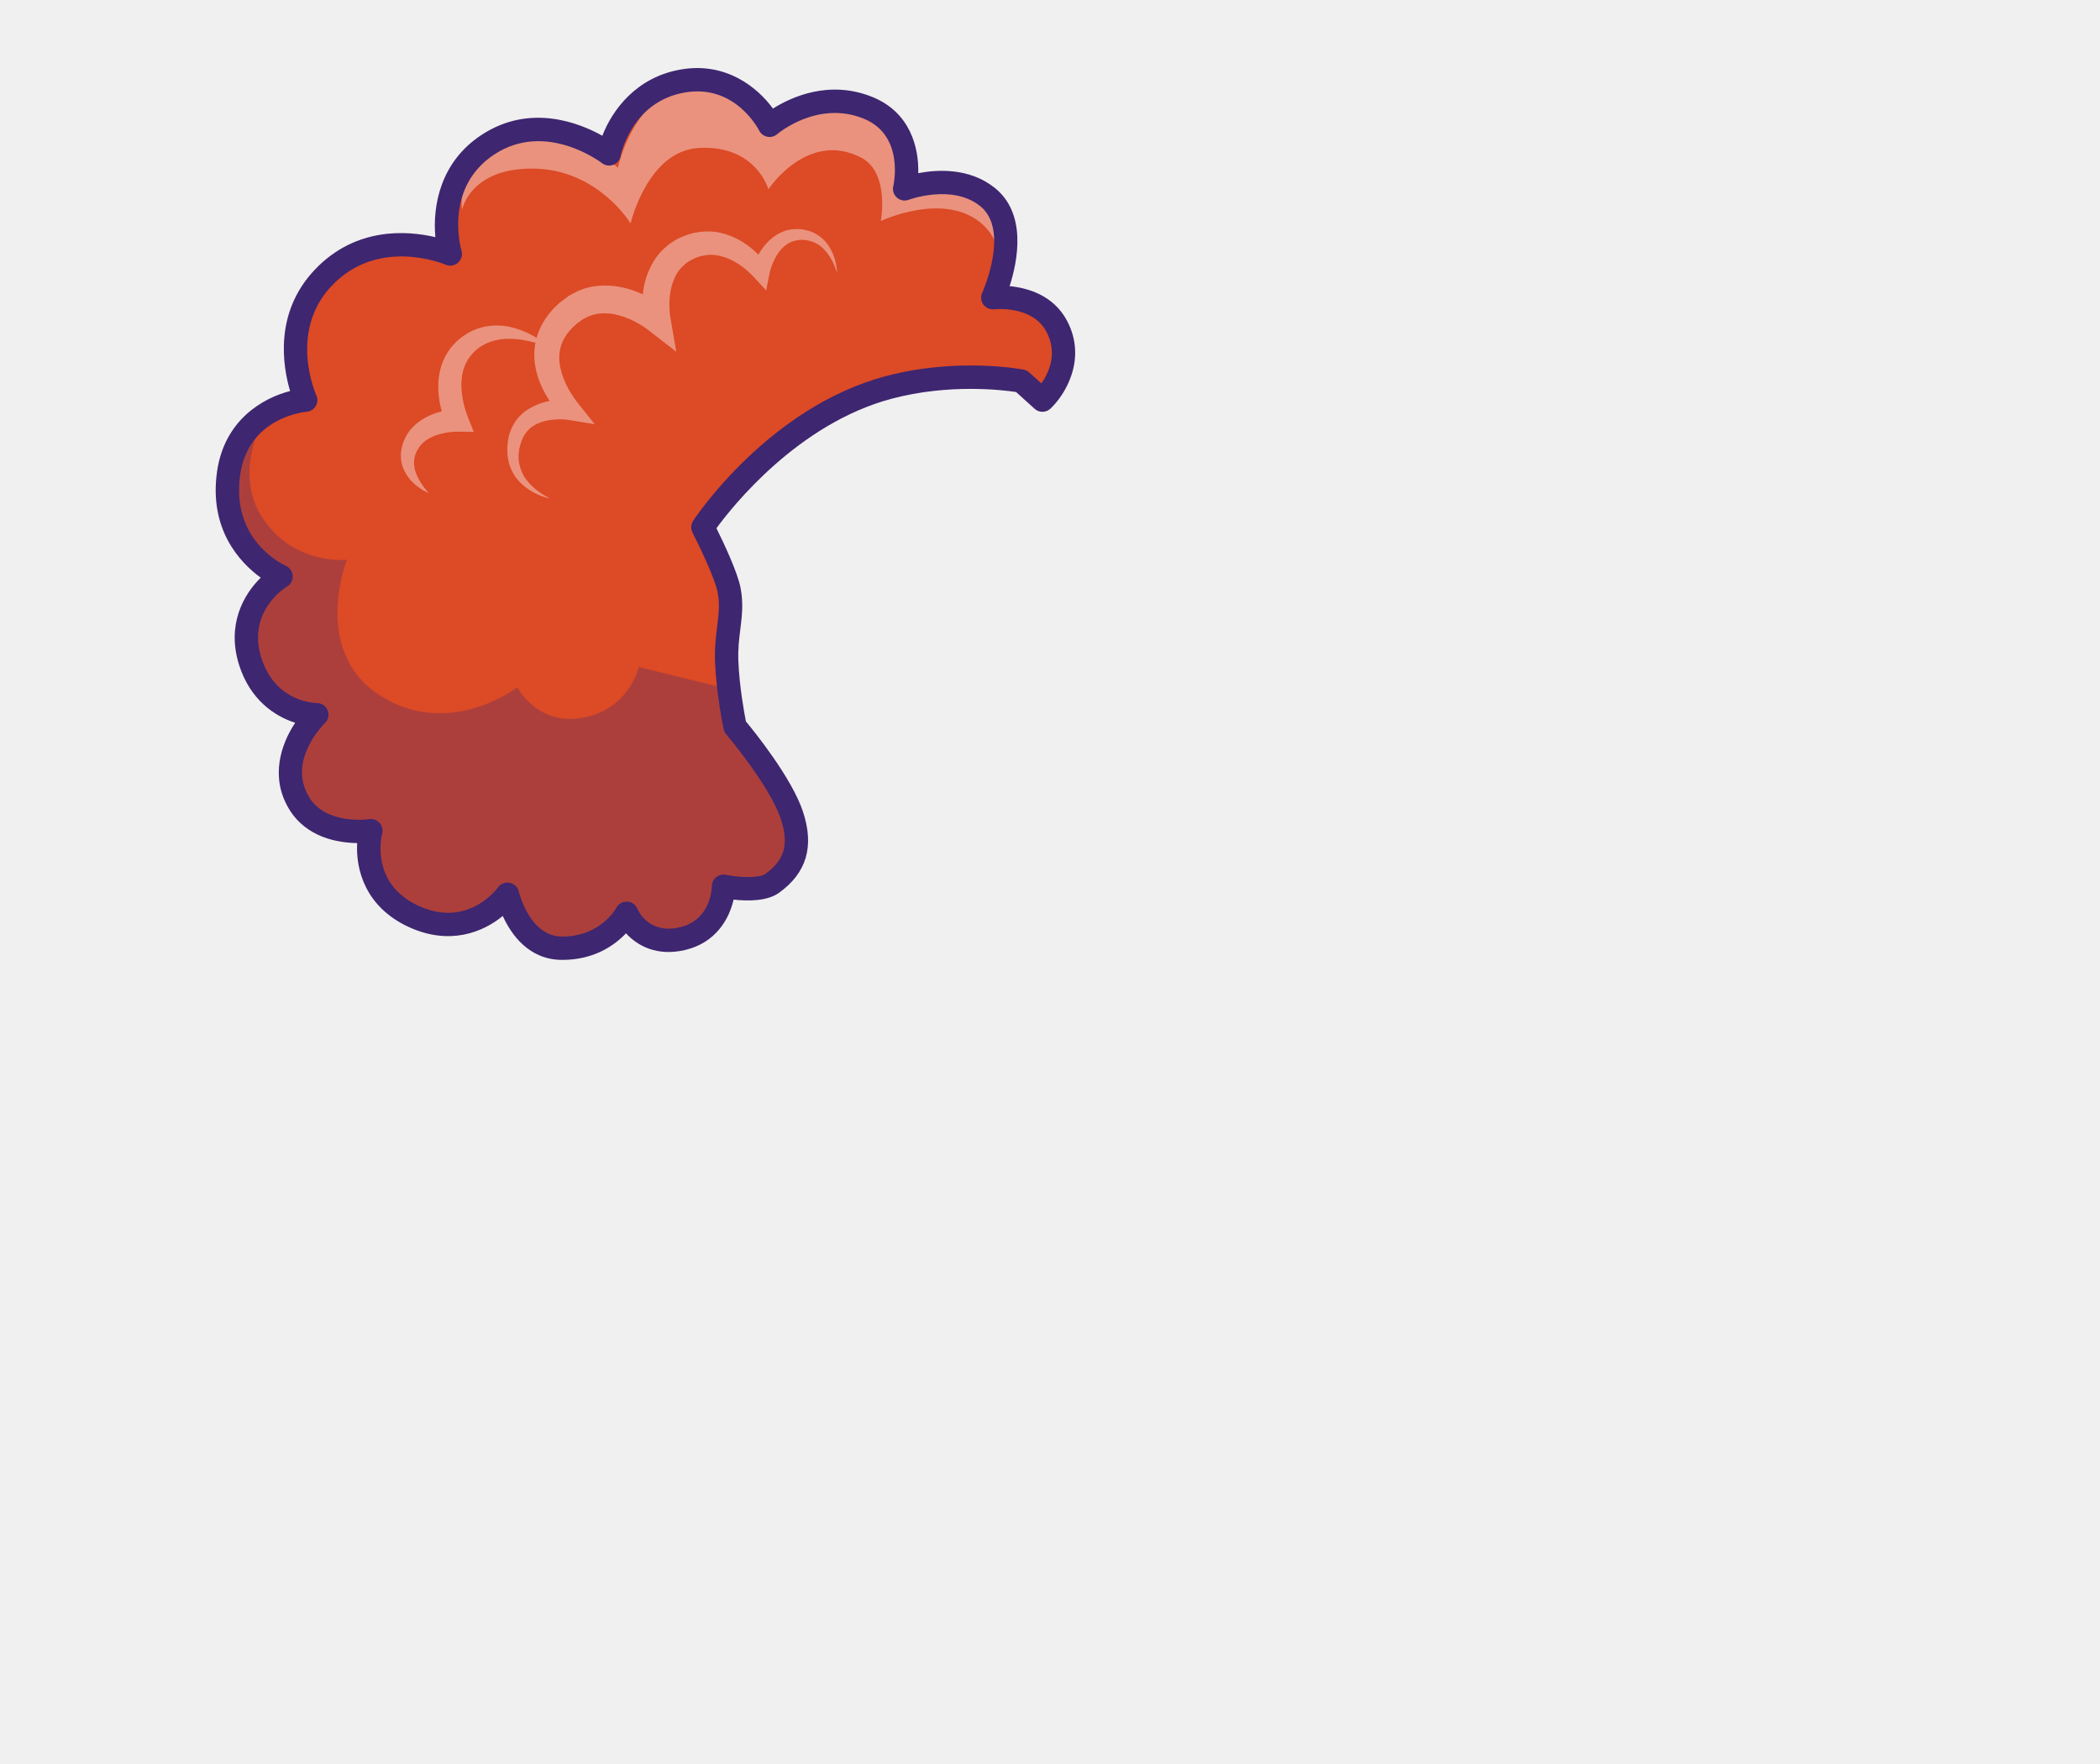
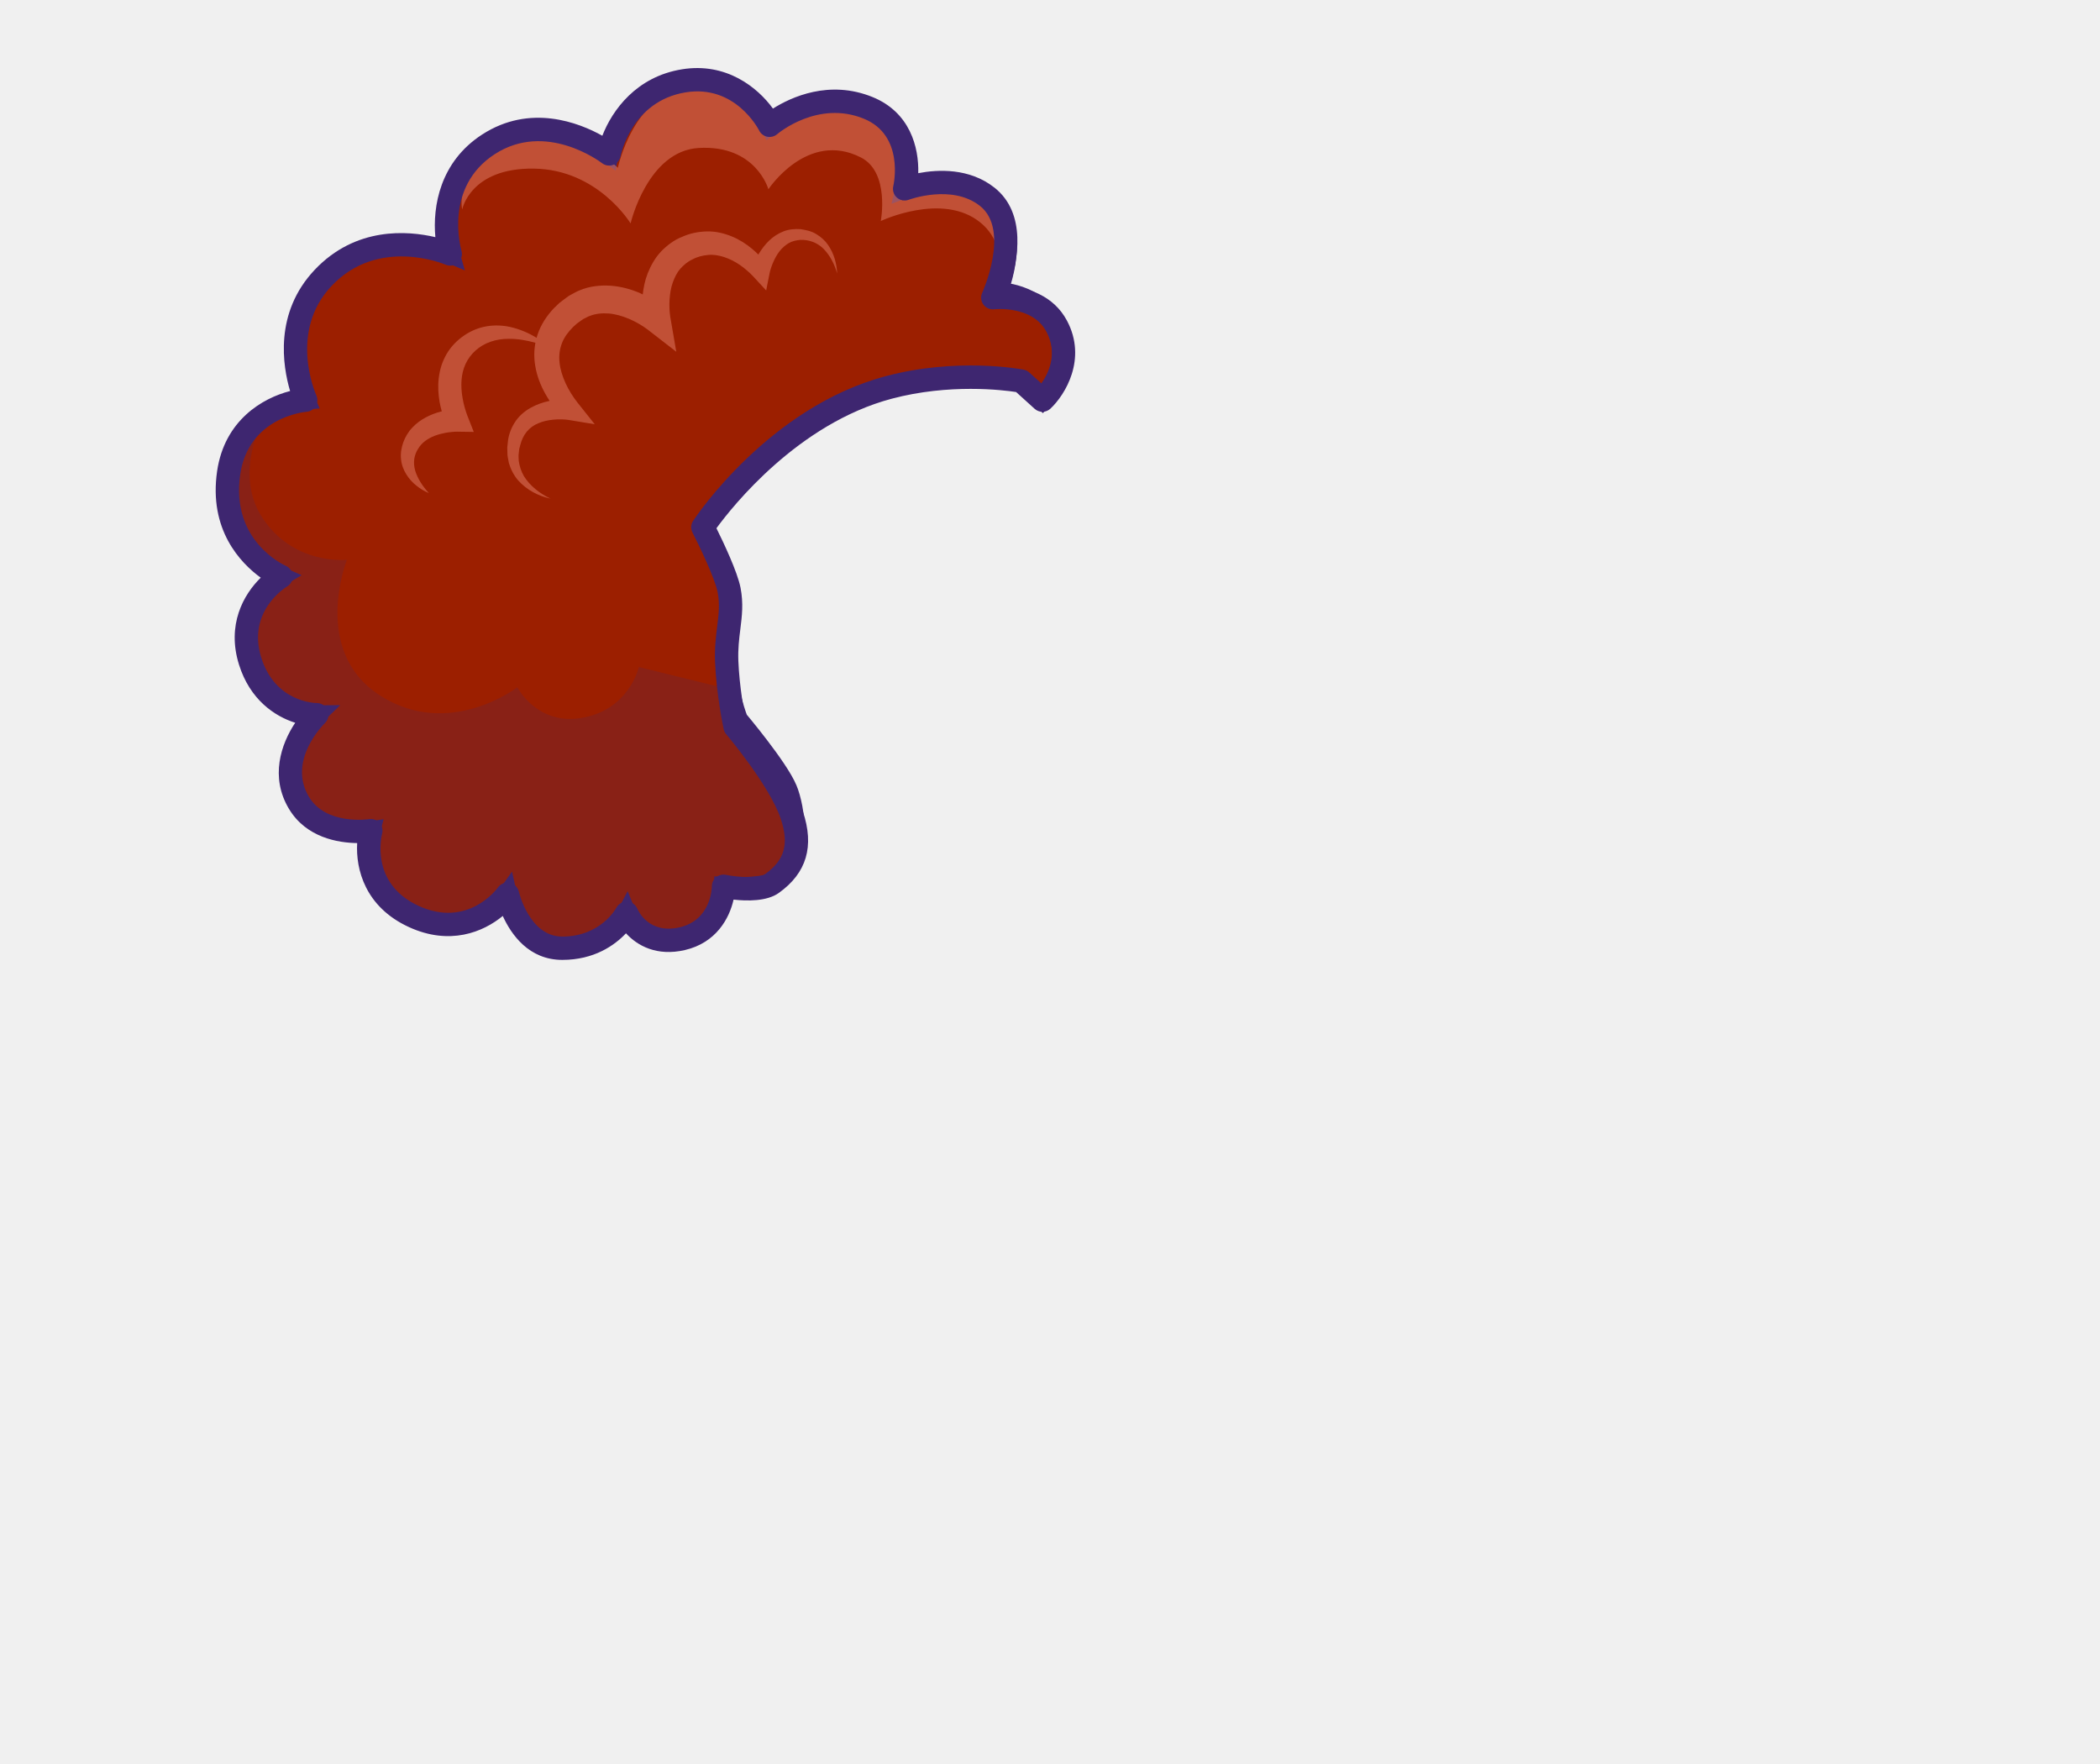
- <svg xmlns="http://www.w3.org/2000/svg" version="1.1" id="Hair" x="0px" y="0px" width="450px" height="378px" viewBox="0 0 450 378" enable-background="new 0 0 450 378" xml:space="preserve">
-   <path fill="#DC4A26" d="M223.383,85.745c0,0,7.149-7.404,2.553-16.085c-3.852-7.277-12-7.149-12-7.149s5.787-13.872-2.383-20.34  c-7.182-5.686-17.702-1.702-17.702-1.702s3.064-12.936-7.83-17.362c-11.372-4.62-21.106,3.745-21.106,3.745  s-5.787-11.574-18.383-9.532c-13.508,2.191-16,15.66-16,15.66s-13.277-10.213-25.872-2.043c-12.686,8.229-8.17,23.489-8.17,23.489  s-15.938-6.828-27.234,5.106c-10.553,11.149-3.745,26.213-3.745,26.213S51.11,86.85,49,101.319  c-2.383,16.34,11.234,22.213,11.234,22.213s-10.383,6.128-6.638,18.128c3.614,11.582,14.298,11.489,14.298,11.489  s-9.612,9.256-3.83,18.894C68.66,179.702,79.468,178,79.468,178s-3.431,12.584,9.191,18.383c12.596,5.787,20.085-4.766,20.085-4.766  s2.553,11.574,11.745,11.574c9.872,0,13.787-7.489,13.787-7.489s3.064,7.489,11.915,5.447c8.782-2.027,8.851-11.234,8.851-11.234  s9.677,0.546,11.915-1.617c5.106-4.936,3.527-15.262,1.872-19.234c-1.967-4.723-10.553-14.894-10.553-14.894  s-2.285-5.627-2.553-12.426c-0.25-6.359,1.532-10.043,0.511-15.319c-0.779-4.025-5.617-13.447-5.617-13.447  s15.489-23.489,39.83-29.957c14.905-3.961,28.426-1.362,28.426-1.362L223.383,85.745z" />
-   <path opacity="0.3" fill="#3E2670" d="M58.83,122.851c0,0-10.383,6.128-6.638,18.128c3.614,11.582,14.298,11.489,14.298,11.489  s-9.612,9.256-3.83,18.894c4.596,7.66,15.404,5.957,15.404,5.957s-3.431,12.584,9.191,18.383  c12.596,5.787,20.085-4.766,20.085-4.766s2.553,11.574,11.745,11.574c9.872,0,13.787-7.489,13.787-7.489s3.064,7.489,11.915,5.447  c8.782-2.027,8.851-11.234,8.851-11.234s6,5.191,12.468-0.766c3.005-2.768,6.468-6.809,4.426-16.681  c-1.354-6.543-13.66-18.298-13.66-18.298l-3.043-6.383l-16.936-4.17c0,0-2.096,9.497-12.766,10.979  c-9.191,1.277-13.277-6.638-13.277-6.638s-14.553,11.234-29.362,1.787c-14.928-9.523-7.149-29.106-7.149-29.106  s-11.745,1.277-18.383-9.447c-5.325-8.602-0.426-18.553-0.426-18.553s-5.447,2.383-7.149,13.277  C46.382,118.042,58.83,122.851,58.83,122.851z" />
-   <path opacity="0.4" fill="#FFFFFF" d="M212.404,64.383c0,0,6.114-15.188-1.362-21.106c-6.571-5.202-17.702-0.34-17.702-0.34  s4.008-14.432-7.149-18.723c-13.277-5.106-20.426,4.085-20.426,4.085s-6.177-12.082-17.702-10.213  c-12.36,2.004-15.66,17.872-15.66,17.872s-10.141-10.252-22.979-5.362c-12.511,4.766-10.383,14.298-10.383,14.298  s1.702-8.936,15.319-8.766c13.789,0.172,20.766,11.745,20.766,11.745s3.629-15.559,14.638-16.17  c12.255-0.681,14.894,8.851,14.894,8.851s8.34-12.681,19.83-6.809c6.236,3.187,4.255,13.617,4.255,13.617s13.277-6.298,21.362,0.34  C217.698,53.935,212.404,64.383,212.404,64.383z" />
-   <path opacity="0.4" fill="#FFFFFF" d="M177.461,52.519c-0.629-0.934-1.509-1.731-2.521-2.339c-1.015-0.644-2.202-0.89-3.371-1.071  c-1.196-0.079-2.466,0.005-3.65,0.463c-1.174,0.449-2.236,1.155-3.118,1.999c-0.874,0.849-1.589,1.808-2.196,2.813  c-0.034,0.056-0.063,0.115-0.096,0.172c-0.44-0.435-0.896-0.856-1.374-1.258c-1.282-1.057-2.729-1.988-4.357-2.65  c-1.618-0.656-3.423-1.103-5.267-1.056c-1.834,0.034-3.663,0.395-5.311,1.149c-1.695,0.641-3.246,1.81-4.544,3.151  c-1.295,1.378-2.201,3.021-2.865,4.684c-0.586,1.489-0.882,3.009-1.062,4.516c-0.194-0.091-0.384-0.188-0.581-0.275  c-1.917-0.839-4.02-1.418-6.245-1.588c-2.211-0.152-4.583,0.081-6.716,1c-0.547,0.186-1.027,0.505-1.539,0.76l-0.752,0.411  c-0.237,0.152-0.454,0.328-0.68,0.492l-1.334,1.016c-0.39,0.369-0.785,0.727-1.163,1.112c-1.49,1.562-2.791,3.48-3.523,5.671  c-0.08,0.232-0.149,0.468-0.215,0.704c-1.698-1.058-3.595-1.853-5.643-2.329c-1.599-0.347-3.317-0.437-5.039-0.147  c-1.717,0.286-3.419,0.982-4.876,1.996c-1.456,0.994-2.776,2.327-3.71,3.924c-0.46,0.798-0.838,1.642-1.127,2.509  c-0.27,0.871-0.451,1.756-0.562,2.639c-0.225,1.769-0.099,3.51,0.181,5.181c0.123,0.669,0.282,1.326,0.461,1.977  c-0.067,0.017-0.136,0.027-0.203,0.045c-1.099,0.291-2.185,0.697-3.225,1.257c-1.041,0.557-2.041,1.273-2.886,2.184  c-0.858,0.881-1.522,2.029-1.925,3.129c-0.406,1.133-0.632,2.385-0.495,3.604c0.107,1.219,0.546,2.357,1.149,3.303  c0.592,0.959,1.337,1.756,2.163,2.409c0.815,0.661,1.706,1.202,2.651,1.583c-1.362-1.485-2.445-3.168-2.942-4.859  c-0.47-1.716-0.218-3.272,0.622-4.599c0.809-1.364,2.03-2.199,3.537-2.806c0.755-0.285,1.563-0.503,2.397-0.657  c0.417-0.075,0.842-0.129,1.264-0.169c0.4-0.045,0.895-0.073,1.179-0.069l3.572,0.056l-1.382-3.499  c-0.189-0.479-0.41-1.194-0.587-1.81c-0.178-0.642-0.324-1.293-0.431-1.943c-0.232-1.296-0.317-2.594-0.227-3.826  c0.178-2.473,1.111-4.662,2.993-6.357c1.836-1.668,4.358-2.53,7.16-2.516c1.86-0.016,3.773,0.311,5.683,0.844  c-0.316,1.661-0.313,3.367-0.036,4.955c0.353,2.175,1.144,4.156,2.136,5.946c0.295,0.533,0.615,1.046,0.946,1.549  c-1.396,0.294-2.791,0.764-4.095,1.502c-1.341,0.746-2.587,1.832-3.414,3.183c-0.842,1.319-1.347,2.844-1.456,4.269l-0.115,1.069  l0.032,1.093c-0.02,0.722,0.184,1.447,0.309,2.155c0.397,1.406,1.077,2.71,2,3.775c1.881,2.1,4.373,3.353,6.918,3.901  c-2.347-1.107-4.416-2.77-5.687-4.808c-0.607-1.039-0.947-2.162-1.113-3.284c-0.003-0.58-0.097-1.135,0.014-1.712l0.095-0.85  l0.226-0.845c0.563-2.251,1.909-3.862,3.875-4.653c0.965-0.414,2.047-0.657,3.165-0.762c0.558-0.056,1.127-0.083,1.695-0.07  c0.544,0.004,1.187,0.052,1.608,0.122l5.608,0.926l-3.719-4.67c-0.427-0.536-0.947-1.283-1.368-1.963  c-0.434-0.701-0.826-1.425-1.163-2.16c-0.666-1.471-1.151-2.983-1.294-4.446c-0.16-1.466,0.026-2.852,0.512-4.122  c0.484-1.276,1.341-2.43,2.402-3.484l0.843-0.767l0.877-0.618c0.146-0.101,0.284-0.219,0.434-0.31l0.466-0.226  c0.315-0.136,0.601-0.35,0.93-0.437c1.264-0.501,2.64-0.638,4.065-0.531c1.429,0.112,2.904,0.535,4.35,1.141  c0.72,0.313,1.437,0.66,2.125,1.065c0.349,0.195,0.684,0.409,1.016,0.625c0.312,0.206,0.681,0.471,0.882,0.627l6.115,4.742  l-1.3-7.545c-0.031-0.178-0.07-0.546-0.1-0.838c-0.02-0.316-0.059-0.63-0.061-0.95c-0.025-0.637-0.025-1.28,0.025-1.909  c0.092-1.256,0.287-2.498,0.687-3.6c0.394-1.099,0.897-2.125,1.611-2.948c0.741-0.789,1.55-1.541,2.622-2.009  c1.017-0.561,2.156-0.834,3.274-0.936c1.129-0.133,2.293,0.065,3.448,0.426c1.152,0.374,2.304,0.943,3.385,1.681  c0.537,0.374,1.067,0.772,1.564,1.211c0.493,0.415,1.016,0.93,1.381,1.325l2.729,2.952l0.72-3.651  c0.15-0.761,0.483-1.729,0.85-2.537c0.373-0.835,0.824-1.625,1.368-2.308c0.556-0.669,1.19-1.229,1.911-1.652  c0.725-0.42,1.564-0.599,2.448-0.687c1.805-0.064,3.622,0.535,5.004,1.929c1.36,1.388,2.351,3.27,2.909,5.284  C179.301,56.524,178.738,54.375,177.461,52.519z" />
-   <path fill="#3E2670" d="M120.489,205.691c-7.16,0-10.941-5.429-12.752-9.415c-4.228,3.484-11.375,6.396-20.122,2.378  c-9.391-4.313-11.405-12.41-11.079-17.993c-4.083-0.056-10.91-1.155-14.616-7.333c-4.095-6.825-1.718-13.856,1.335-18.45  c-4.413-1.401-9.697-4.945-12.047-12.474c-2.659-8.522,0.957-14.989,4.664-18.613c-4.357-3.171-11.179-10.269-9.347-22.833  c1.588-10.888,9.708-15.648,15.639-17.167c-1.58-5.329-3.465-16.745,5.274-25.979c8.787-9.284,19.911-8.391,25.855-6.992  c-0.61-6.603,0.992-16.137,10.004-21.982c10.306-6.685,20.787-2.54,25.776,0.249c2.115-5.462,7.27-12.649,17.056-14.236  c9.539-1.549,16.232,3.914,19.502,8.417c3.865-2.44,12.044-6.25,21.329-2.479c8.038,3.266,9.961,10.752,9.81,16.318  c4.166-0.799,10.95-1.159,16.333,3.103c7.004,5.544,4.976,15.733,3.242,21.11c3.787,0.362,9.375,1.884,12.309,7.425  c4.344,8.205-0.435,15.903-3.567,18.827c-0.949,0.887-2.421,0.898-3.384,0.025l-3.966-3.592c-2.831-0.432-14.327-1.843-26.65,1.432  c-20.06,5.331-34.114,23.04-37.564,27.757c1.426,2.876,4.499,9.321,5.164,12.755c0.646,3.341,0.311,6.036-0.045,8.889  c-0.258,2.069-0.524,4.208-0.422,6.807c0.212,5.392,1.257,11.111,1.615,12.94c1.939,2.341,9.825,12.131,12.216,19.304  c2.495,7.482,0.802,13.195-5.174,17.463c-2.548,1.821-6.833,1.739-9.684,1.422c-0.903,4.031-3.736,9.262-10.441,10.81  c-6.026,1.391-10.188-0.941-12.612-3.589C131.733,202.537,127.359,205.691,120.489,205.691z M108.744,189.123  c0.168,0,0.337,0.017,0.505,0.052c0.964,0.2,1.724,0.943,1.937,1.905c0.02,0.09,2.255,9.612,9.303,9.612  c8.263,0,11.54-6.086,11.571-6.147c0.451-0.862,1.374-1.387,2.333-1.339c0.972,0.045,1.829,0.65,2.197,1.551  c0.234,0.545,2.549,5.452,9.039,3.958c6.781-1.565,6.911-8.522,6.913-8.817c0.006-0.748,0.346-1.454,0.927-1.924  c0.583-0.471,1.344-0.656,2.076-0.506c2.666,0.542,7.08,0.781,8.427-0.181c4.173-2.981,5.14-6.404,3.337-11.814  c-2.373-7.118-11.61-18.041-11.704-18.15c-0.269-0.316-0.454-0.694-0.54-1.1c-0.064-0.301-1.567-7.446-1.84-14.378  c-0.119-3.007,0.187-5.458,0.457-7.622c0.318-2.554,0.593-4.76,0.097-7.321c-0.583-3.015-4.086-10.248-5.386-12.78  c-0.412-0.803-0.36-1.765,0.137-2.519c0.654-0.991,16.301-24.361,41.274-30.997c15.282-4.062,28.964-1.511,29.54-1.401  c0.449,0.086,0.867,0.295,1.206,0.602l2.598,2.353c1.586-2.252,3.559-6.411,1.089-11.074c-3.017-5.699-11.122-4.825-11.204-4.814  c-0.894,0.104-1.782-0.284-2.313-1.016c-0.531-0.731-0.625-1.693-0.247-2.514c0.06-0.131,6.053-13.445-0.473-18.611  c-6-4.75-15.174-1.36-15.265-1.324c-0.864,0.329-1.84,0.15-2.535-0.459c-0.695-0.61-0.996-1.555-0.783-2.455  c0.101-0.437,2.403-10.918-6.338-14.469c-9.773-3.972-18.188,3.029-18.542,3.329c-0.585,0.497-1.37,0.699-2.122,0.546  c-0.752-0.154-1.395-0.642-1.738-1.329c-0.203-0.396-5.172-9.897-15.747-8.182c-11.636,1.887-13.92,13.529-13.942,13.646  c-0.159,0.856-0.751,1.568-1.563,1.88c-0.813,0.311-1.729,0.178-2.419-0.353c-0.483-0.368-12.062-9.012-22.987-1.927  c-10.924,7.086-7.292,20.137-7.131,20.689c0.269,0.928-0.021,1.932-0.744,2.572c-0.725,0.641-1.752,0.809-2.64,0.429  c-0.583-0.246-14.506-5.961-24.434,4.527c-9.24,9.761-3.527,22.915-3.279,23.47c0.331,0.743,0.282,1.603-0.134,2.301  c-0.416,0.698-1.145,1.154-1.955,1.216c-0.499,0.042-12.441,1.187-14.229,13.443c-2.065,14.167,9.276,19.347,9.76,19.56  c0.857,0.378,1.436,1.207,1.491,2.143s-0.413,1.826-1.22,2.302c-0.343,0.208-8.612,5.329-5.522,15.23  c2.993,9.59,11.542,9.732,11.905,9.734c1.018,0.004,1.94,0.625,2.319,1.569c0.379,0.945,0.155,2.025-0.579,2.731  c-0.328,0.319-8.092,8.02-3.42,15.807c3.685,6.142,12.781,4.787,12.872,4.774c0.84-0.131,1.686,0.171,2.251,0.802  c0.566,0.632,0.773,1.507,0.55,2.326c-0.111,0.421-2.659,10.638,7.823,15.454c10.497,4.82,16.748-3.59,17.009-3.95  C107.189,189.502,107.951,189.123,108.744,189.123z" />
+ <svg xmlns="http://www.w3.org/2000/svg" width="450" height="378" viewBox="0 0 450 378" fill="none">
+   <path d="M223.383 85.745C223.383 85.745 230.532 78.341 225.936 69.66C222.084 62.383 213.936 62.511 213.936 62.511C213.936 62.511 219.723 48.639 211.553 42.171C204.371 36.485 193.851 40.469 193.851 40.469C193.851 40.469 196.915 27.533 186.021 23.107C174.649 18.487 164.915 26.852 164.915 26.852C164.915 26.852 159.128 15.278 146.532 17.32C133.024 19.511 130.532 32.98 130.532 32.98C130.532 32.98 117.255 22.767 104.66 30.937C91.974 39.166 96.49 54.426 96.49 54.426C96.49 54.426 80.552 47.598 69.256 59.532C58.703 70.681 65.511 85.745 65.511 85.745C65.511 85.745 51.11 86.85 49 101.319C46.617 117.659 60.234 123.532 60.234 123.532C60.234 123.532 49.851 129.66 53.596 141.66C57.21 153.242 67.894 153.149 67.894 153.149C67.894 153.149 58.282 162.405 64.064 172.043C68.66 179.702 79.468 178 79.468 178C79.468 178 76.037 190.584 88.659 196.383C101.255 202.17 108.744 191.617 108.744 191.617C108.744 191.617 111.297 203.191 120.489 203.191C130.361 203.191 134.276 195.702 134.276 195.702C134.276 195.702 137.34 203.191 146.191 201.149C154.973 199.122 155.042 189.915 155.042 189.915C155.042 189.915 164.719 190.461 166.957 188.298C172.063 183.362 170.484 173.036 168.829 169.064C166.862 164.341 158.276 154.17 158.276 154.17C158.276 154.17 155.991 148.543 155.723 141.744C155.473 135.385 157.255 131.701 156.234 126.425C155.455 122.4 150.617 112.978 150.617 112.978C150.617 112.978 166.106 89.489 190.447 83.021C205.352 79.06 218.873 81.659 218.873 81.659L223.383 85.745Z" fill="#9C1F00" stroke="#3E2670" stroke-width="4" stroke-miterlimit="10" />
+   <path opacity="0.2" d="M58.83 122.851C58.83 122.851 48.447 128.979 52.192 140.979C55.806 152.561 66.49 152.468 66.49 152.468C66.49 152.468 56.878 161.724 62.66 171.362C67.256 179.022 78.064 177.319 78.064 177.319C78.064 177.319 74.633 189.903 87.255 195.702C99.851 201.489 107.34 190.936 107.34 190.936C107.34 190.936 109.893 202.51 119.085 202.51C128.957 202.51 132.872 195.021 132.872 195.021C132.872 195.021 135.936 202.51 144.787 200.468C153.569 198.441 153.638 189.234 153.638 189.234C153.638 189.234 159.638 194.425 166.106 188.468C169.111 185.7 172.574 181.659 170.532 171.787C169.178 165.244 156.872 153.489 156.872 153.489L153.829 147.106L136.893 142.936C136.893 142.936 134.797 152.433 124.127 153.915C114.936 155.192 110.85 147.277 110.85 147.277C110.85 147.277 96.297 158.511 81.488 149.064C66.56 139.541 74.339 119.958 74.339 119.958C74.339 119.958 62.594 121.235 55.956 110.511C50.631 101.909 55.53 91.958 55.53 91.958C55.53 91.958 50.083 94.341 48.381 105.235C46.382 118.042 58.83 122.851 58.83 122.851Z" fill="#3E2670" />
+   <path opacity="0.6" d="M212.404 64.383C212.404 64.383 218.518 49.195 211.042 43.277C204.471 38.075 193.34 42.937 193.34 42.937C193.34 42.937 197.348 28.505 186.191 24.214C172.914 19.108 165.765 28.299 165.765 28.299C165.765 28.299 159.588 16.217 148.063 18.086C135.703 20.09 132.403 35.958 132.403 35.958C132.403 35.958 122.262 25.706 109.424 30.596C96.913 35.362 99.041 44.894 99.041 44.894C99.041 44.894 100.743 35.958 114.36 36.128C128.149 36.3 135.126 47.873 135.126 47.873C135.126 47.873 138.755 32.314 149.764 31.703C162.019 31.022 164.658 40.554 164.658 40.554C164.658 40.554 172.998 27.873 184.488 33.745C190.724 36.932 188.743 47.362 188.743 47.362C188.743 47.362 202.02 41.064 210.105 47.702C217.698 53.935 212.404 64.383 212.404 64.383Z" fill="#DA725A" />
+   <path opacity="0.6" d="M177.461 52.519C176.832 51.585 175.952 50.788 174.94 50.18C173.925 49.536 172.738 49.29 171.569 49.109C170.373 49.03 169.103 49.114 167.919 49.572C166.745 50.021 165.683 50.727 164.801 51.571C163.927 52.42 163.212 53.379 162.605 54.384C162.571 54.44 162.542 54.499 162.509 54.556C162.069 54.121 161.613 53.7 161.135 53.298C159.853 52.241 158.406 51.31 156.778 50.648C155.16 49.992 153.355 49.545 151.511 49.592C149.677 49.626 147.848 49.987 146.2 50.741C144.505 51.382 142.954 52.551 141.656 53.892C140.361 55.27 139.455 56.913 138.791 58.576C138.205 60.065 137.909 61.585 137.729 63.092C137.535 63.001 137.345 62.904 137.148 62.817C135.231 61.978 133.128 61.399 130.903 61.229C128.692 61.077 126.32 61.31 124.187 62.229C123.64 62.415 123.16 62.734 122.648 62.989L121.896 63.4C121.659 63.552 121.442 63.728 121.216 63.892L119.882 64.908C119.492 65.277 119.097 65.635 118.719 66.02C117.229 67.582 115.928 69.5 115.196 71.691C115.116 71.923 115.047 72.159 114.981 72.395C113.283 71.337 111.386 70.542 109.338 70.066C107.739 69.719 106.021 69.629 104.299 69.919C102.582 70.205 100.88 70.901 99.423 71.915C97.967 72.909 96.647 74.242 95.713 75.839C95.253 76.637 94.875 77.481 94.586 78.348C94.316 79.219 94.135 80.104 94.024 80.987C93.799 82.756 93.925 84.497 94.205 86.168C94.328 86.837 94.487 87.494 94.666 88.145C94.599 88.162 94.53 88.172 94.463 88.19C93.364 88.481 92.278 88.887 91.238 89.447C90.197 90.004 89.197 90.72 88.352 91.631C87.494 92.512 86.83 93.66 86.427 94.76C86.021 95.893 85.795 97.145 85.932 98.364C86.039 99.583 86.478 100.721 87.081 101.667C87.673 102.626 88.418 103.423 89.244 104.076C90.059 104.737 90.95 105.278 91.895 105.659C90.533 104.174 89.45 102.491 88.953 100.8C88.483 99.084 88.735 97.528 89.575 96.201C90.384 94.837 91.605 94.002 93.112 93.395C93.867 93.11 94.675 92.892 95.509 92.738C95.926 92.663 96.351 92.609 96.773 92.569C97.173 92.524 97.668 92.496 97.952 92.5L101.524 92.556L100.142 89.057C99.953 88.578 99.732 87.863 99.555 87.247C99.377 86.605 99.231 85.954 99.124 85.304C98.892 84.008 98.807 82.71 98.897 81.478C99.075 79.005 100.008 76.816 101.89 75.121C103.726 73.453 106.248 72.591 109.05 72.605C110.91 72.589 112.823 72.916 114.733 73.449C114.417 75.11 114.42 76.816 114.697 78.404C115.05 80.579 115.841 82.56 116.833 84.35C117.128 84.883 117.448 85.396 117.779 85.899C116.383 86.193 114.988 86.663 113.684 87.401C112.343 88.147 111.097 89.233 110.27 90.584C109.428 91.903 108.923 93.428 108.814 94.853L108.699 95.922L108.731 97.015C108.711 97.737 108.915 98.462 109.04 99.17C109.437 100.576 110.117 101.88 111.04 102.945C112.921 105.045 115.413 106.298 117.958 106.846C115.611 105.739 113.542 104.076 112.271 102.038C111.664 100.999 111.324 99.876 111.158 98.754C111.155 98.174 111.061 97.619 111.172 97.042L111.267 96.192L111.493 95.347C112.056 93.096 113.402 91.485 115.368 90.694C116.333 90.28 117.415 90.037 118.533 89.932C119.091 89.876 119.66 89.849 120.228 89.862C120.772 89.866 121.415 89.914 121.836 89.984L127.444 90.91L123.725 86.24C123.298 85.704 122.778 84.957 122.357 84.277C121.923 83.576 121.531 82.852 121.194 82.117C120.528 80.646 120.043 79.134 119.9 77.671C119.74 76.205 119.926 74.819 120.412 73.549C120.896 72.273 121.753 71.119 122.814 70.065L123.657 69.298L124.534 68.68C124.68 68.579 124.818 68.461 124.968 68.37L125.434 68.144C125.749 68.008 126.035 67.794 126.364 67.707C127.628 67.206 129.004 67.069 130.429 67.176C131.858 67.288 133.333 67.711 134.779 68.317C135.499 68.63 136.216 68.977 136.904 69.382C137.253 69.577 137.588 69.791 137.92 70.007C138.232 70.213 138.601 70.478 138.802 70.634L144.917 75.376L143.617 67.831C143.586 67.653 143.547 67.285 143.517 66.993C143.497 66.677 143.458 66.363 143.456 66.043C143.431 65.406 143.431 64.763 143.481 64.134C143.573 62.878 143.768 61.636 144.168 60.534C144.562 59.435 145.065 58.409 145.779 57.586C146.52 56.797 147.329 56.045 148.401 55.577C149.418 55.016 150.557 54.743 151.675 54.641C152.804 54.508 153.968 54.706 155.123 55.067C156.275 55.441 157.427 56.01 158.508 56.748C159.045 57.122 159.575 57.52 160.072 57.959C160.565 58.374 161.088 58.889 161.453 59.284L164.182 62.236L164.902 58.585C165.052 57.824 165.385 56.856 165.752 56.048C166.125 55.213 166.576 54.423 167.12 53.74C167.676 53.071 168.31 52.511 169.031 52.088C169.756 51.668 170.595 51.489 171.479 51.401C173.284 51.337 175.101 51.936 176.483 53.33C177.843 54.718 178.834 56.6 179.392 58.614C179.301 56.524 178.738 54.375 177.461 52.519Z" fill="#DA725A" />
+   <path d="M120.489 205.691C113.329 205.691 109.548 200.262 107.737 196.276C103.509 199.76 96.362 202.672 87.615 198.654C78.224 194.341 76.21 186.244 76.536 180.661C72.453 180.605 65.626 179.506 61.92 173.328C57.825 166.503 60.202 159.472 63.255 154.878C58.842 153.477 53.558 149.933 51.208 142.404C48.549 133.882 52.165 127.415 55.872 123.791C51.515 120.62 44.693 113.522 46.525 100.958C48.113 90.07 56.233 85.31 62.164 83.791C60.584 78.462 58.699 67.046 67.438 57.812C76.225 48.528 87.349 49.421 93.293 50.82C92.683 44.217 94.285 34.683 103.297 28.838C113.603 22.153 124.084 26.298 129.073 29.087C131.188 23.625 136.343 16.438 146.129 14.851C155.668 13.302 162.361 18.765 165.631 23.268C169.496 20.828 177.675 17.018 186.96 20.789C194.998 24.055 196.921 31.541 196.77 37.107C200.936 36.308 207.72 35.948 213.103 40.21C220.107 45.754 218.079 55.943 216.345 61.32C220.132 61.682 225.72 63.204 228.654 68.745C232.998 76.95 228.219 84.648 225.087 87.572C224.138 88.459 222.666 88.47 221.703 87.597L217.737 84.005C214.906 83.573 203.41 82.162 191.087 85.437C171.027 90.768 156.973 108.477 153.523 113.194C154.949 116.07 158.022 122.515 158.687 125.949C159.333 129.29 158.998 131.985 158.642 134.838C158.384 136.907 158.118 139.046 158.22 141.645C158.432 147.037 159.477 152.756 159.835 154.585C161.774 156.926 169.66 166.716 172.051 173.889C174.546 181.371 172.853 187.084 166.877 191.352C164.329 193.173 160.044 193.091 157.193 192.774C156.29 196.805 153.457 202.036 146.752 203.584C140.726 204.975 136.564 202.643 134.14 199.995C131.733 202.537 127.359 205.691 120.489 205.691ZM108.744 189.123C108.912 189.123 109.081 189.14 109.249 189.175C110.213 189.375 110.973 190.118 111.186 191.08C111.206 191.17 113.441 200.692 120.489 200.692C128.752 200.692 132.029 194.606 132.06 194.545C132.511 193.683 133.434 193.158 134.393 193.206C135.365 193.251 136.222 193.856 136.59 194.757C136.824 195.302 139.139 200.209 145.629 198.715C152.41 197.15 152.54 190.193 152.542 189.898C152.548 189.15 152.888 188.444 153.469 187.974C154.052 187.503 154.813 187.318 155.545 187.468C158.211 188.01 162.625 188.249 163.972 187.287C168.145 184.306 169.112 180.883 167.309 175.473C164.936 168.355 155.699 157.432 155.605 157.323C155.336 157.007 155.151 156.629 155.065 156.223C155.001 155.922 153.498 148.777 153.225 141.845C153.106 138.838 153.412 136.387 153.682 134.223C154 131.669 154.275 129.463 153.779 126.902C153.196 123.887 149.693 116.654 148.393 114.122C147.981 113.319 148.033 112.357 148.53 111.603C149.184 110.612 164.831 87.242 189.804 80.606C205.086 76.544 218.768 79.095 219.344 79.205C219.793 79.291 220.211 79.5 220.55 79.807L223.148 82.16C224.734 79.908 226.707 75.749 224.237 71.086C221.22 65.387 213.115 66.261 213.033 66.272C212.139 66.376 211.251 65.988 210.72 65.256C210.189 64.525 210.095 63.563 210.473 62.742C210.533 62.611 216.526 49.297 210 44.131C204 39.381 194.826 42.771 194.735 42.807C193.871 43.136 192.895 42.957 192.2 42.348C191.505 41.738 191.204 40.793 191.417 39.893C191.518 39.456 193.82 28.975 185.079 25.424C175.306 21.452 166.891 28.453 166.537 28.753C165.952 29.25 165.167 29.452 164.415 29.299C163.663 29.145 163.02 28.657 162.677 27.97C162.474 27.574 157.505 18.073 146.93 19.788C135.294 21.675 133.01 33.317 132.988 33.434C132.829 34.29 132.237 35.002 131.425 35.314C130.612 35.625 129.696 35.492 129.006 34.961C128.523 34.593 116.944 25.949 106.019 33.034C95.095 40.12 98.727 53.171 98.888 53.723C99.157 54.651 98.867 55.655 98.144 56.295C97.419 56.936 96.392 57.104 95.504 56.724C94.921 56.478 80.998 50.763 71.07 61.251C61.83 71.012 67.543 84.166 67.791 84.721C68.122 85.464 68.073 86.324 67.657 87.022C67.241 87.72 66.512 88.176 65.702 88.238C65.203 88.28 53.261 89.425 51.473 101.681C49.408 115.848 60.749 121.028 61.233 121.241C62.09 121.619 62.669 122.448 62.724 123.384C62.779 124.32 62.311 125.21 61.504 125.686C61.161 125.894 52.892 131.015 55.982 140.916C58.975 150.506 67.524 150.648 67.887 150.65C68.905 150.654 69.827 151.275 70.206 152.219C70.585 153.164 70.361 154.244 69.627 154.95C69.299 155.269 61.535 162.97 66.207 170.757C69.892 176.899 78.988 175.544 79.079 175.531C79.919 175.4 80.765 175.702 81.33 176.333C81.896 176.965 82.103 177.84 81.88 178.659C81.769 179.08 79.221 189.297 89.703 194.113C100.2 198.933 106.451 190.523 106.712 190.163C107.189 189.502 107.951 189.123 108.744 189.123Z" fill="#3E2670" />
</svg>
